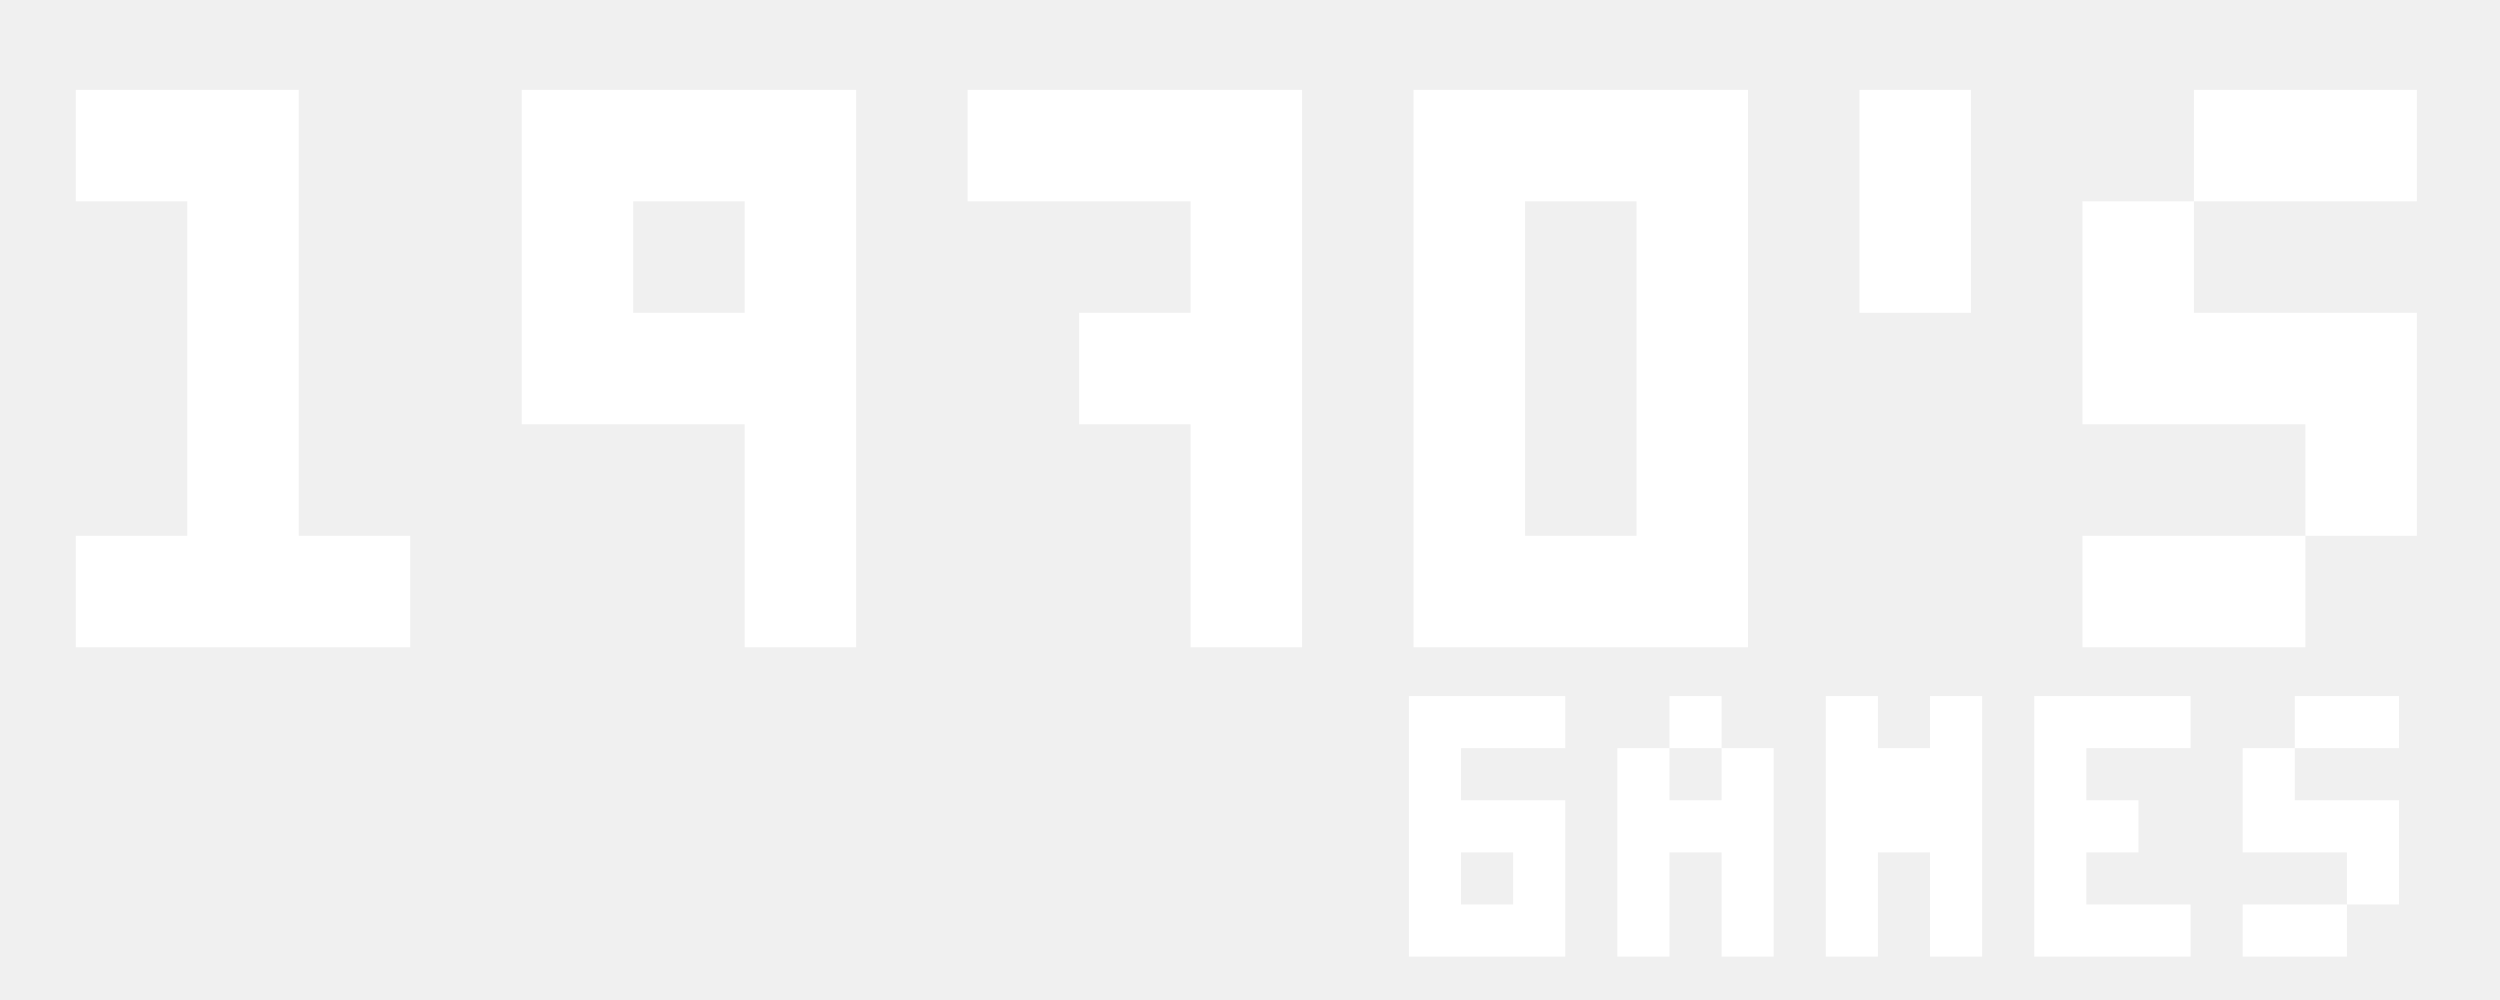
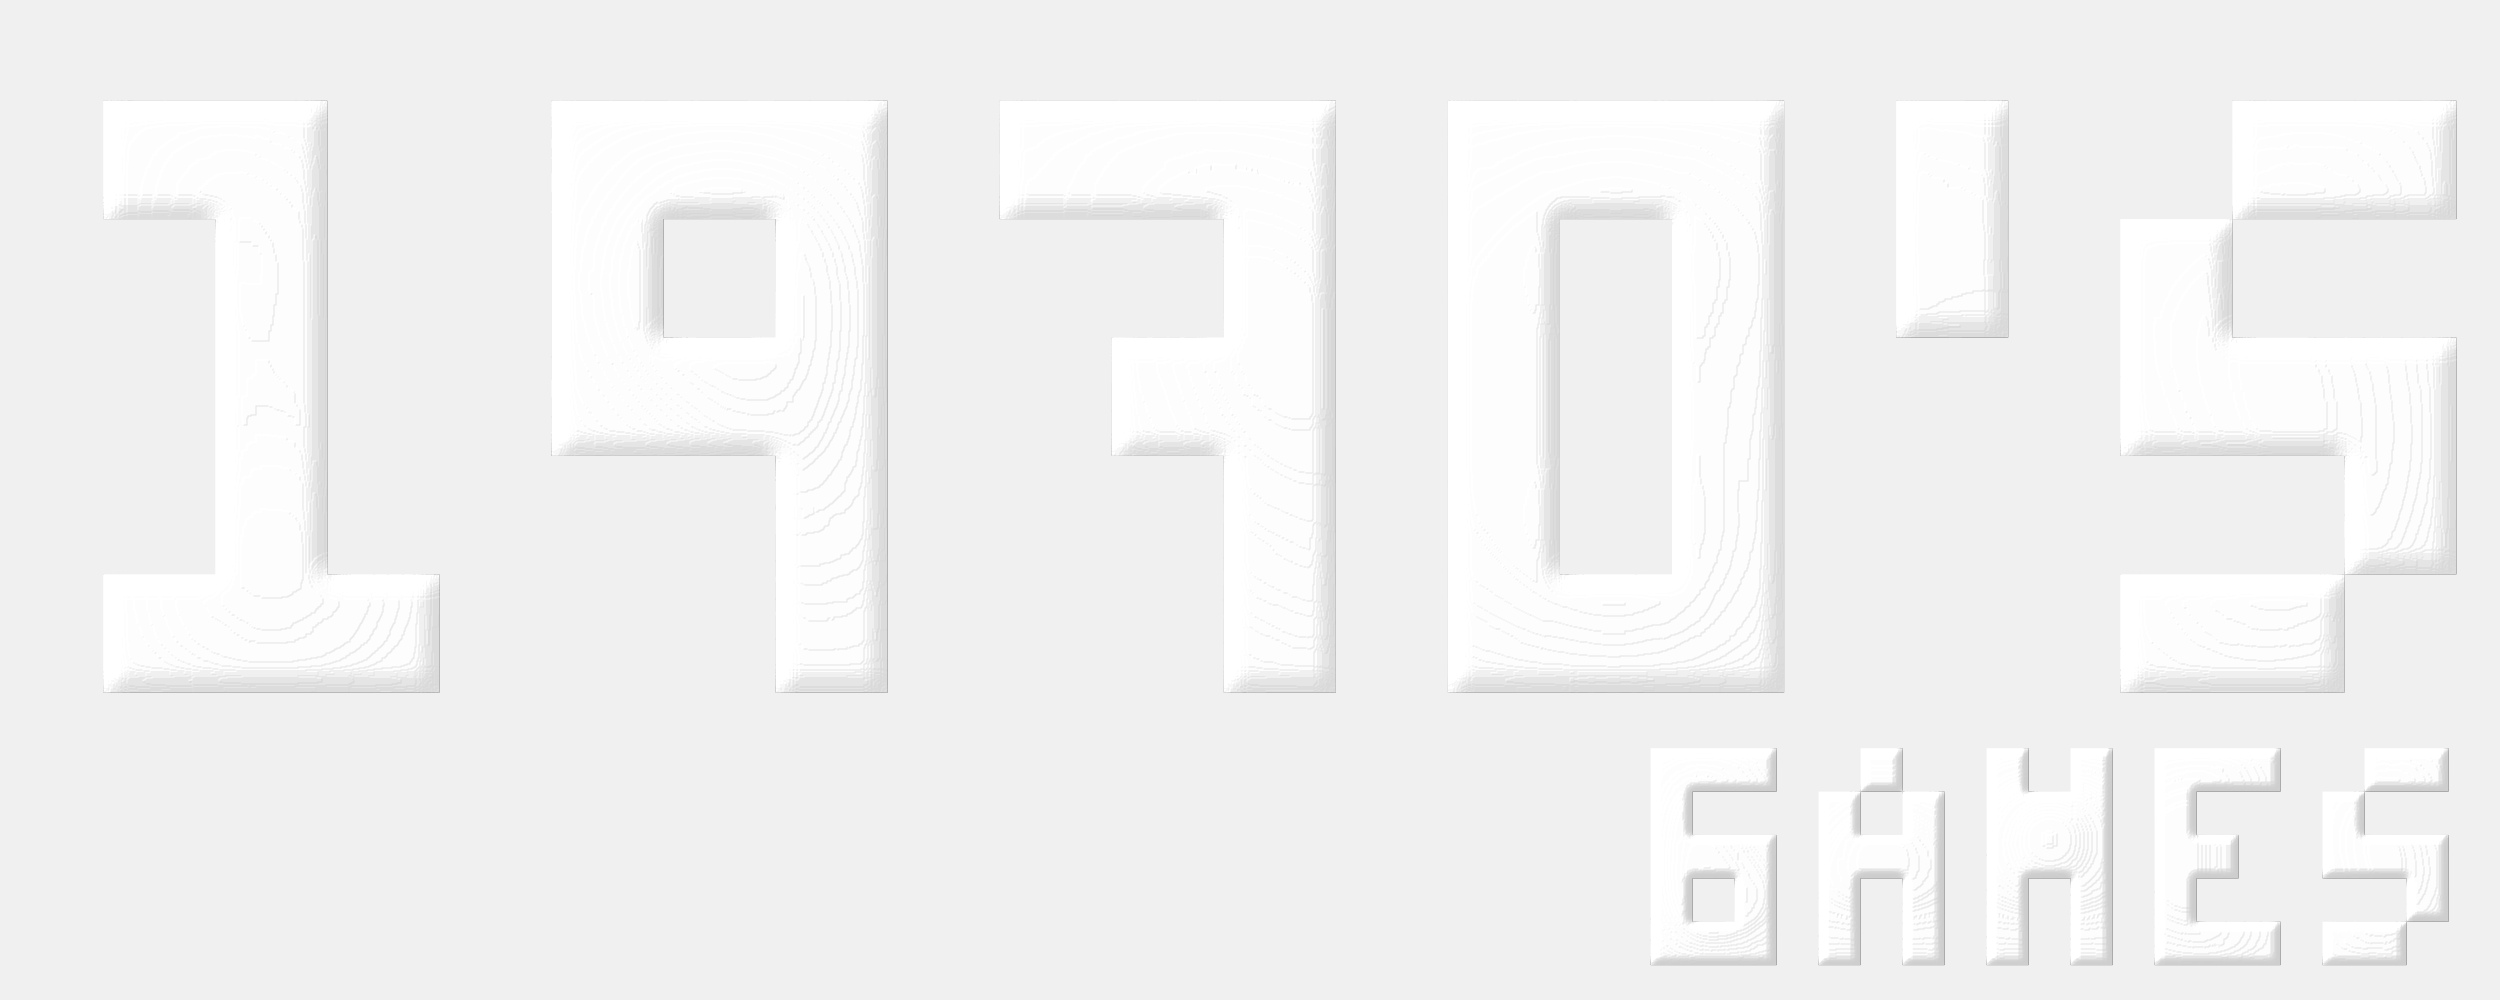
- <svg xmlns="http://www.w3.org/2000/svg" xmlns:xlink="http://www.w3.org/1999/xlink" width="500" height="200" viewBox="0 0 132.292 52.917" version="1.1" id="svg8">
+ <svg xmlns="http://www.w3.org/2000/svg" width="500" height="200" viewBox="0 0 132.292 52.917" version="1.1" id="svg8">
  <defs id="defs2">
-     <linearGradient id="linearGradient864">
-       <stop style="stop-color:#a4fcfc;stop-opacity:1;" offset="0" id="stop860" />
-       <stop style="stop-color:#a4fcfc;stop-opacity:0;" offset="1" id="stop862" />
-     </linearGradient>
-     <linearGradient xlink:href="#linearGradient864" id="linearGradient5" />
+     <filter style="color-interpolation-filters:sRGB;" id="filter1045">
+       <feGaussianBlur stdDeviation="5" result="result8" id="feGaussianBlur1011" />
+       <feComposite result="result6" in="SourceGraphic" operator="in" in2="result8" id="feComposite1013" />
+       <feComposite operator="in" result="result11" in2="result6" id="feComposite1015" />
+       <feFlood result="result10" flood-opacity="1" flood-color="rgb(255,255,255)" id="feFlood1017" />
+       <feBlend mode="multiply" in="result10" in2="result11" result="result12" id="feBlend1019" />
+       <feComposite result="fbSourceGraphic" operator="in" in2="SourceGraphic" in="result12" id="feComposite1021" />
+       <feFlood result="result6" flood-color="rgb(75,101,154)" id="feFlood1023" />
+       <feComposite k3="0.3" k2="0.3" k1="0.5" operator="arithmetic" result="result2" in="fbSourceGraphic" in2="result6" id="feComposite1025" />
+       <feColorMatrix result="fbSourceGraphicAlpha" in="result2" values="1 0 0 -1 0 1 0 1 -1 0 1 0 0 -1 0 -0.8 -1 0 3.9 -2.7 " type="matrix" id="feColorMatrix1027" />
+       <feGaussianBlur result="result0" in="fbSourceGraphicAlpha" stdDeviation="0.5" id="feGaussianBlur1029" />
+       <feDiffuseLighting lighting-color="rgb(255,255,255)" diffuseConstant="0.7" surfaceScale="50" result="result13" in="result0" id="feDiffuseLighting1033">
+         <feDistantLight elevation="20" azimuth="225" id="feDistantLight1031" />
+       </feDiffuseLighting>
+       <feSpecularLighting specularExponent="20" specularConstant="0.7" surfaceScale="10" lighting-color="rgb(255,255,255)" result="result1" in="result0" id="feSpecularLighting1037">
+         <feDistantLight elevation="45" azimuth="225" id="feDistantLight1035" />
+       </feSpecularLighting>
+       <feBlend mode="screen" result="result5" in2="SourceGraphic" in="result13" id="feBlend1039" />
+       <feComposite in="result1" k3="1" k2="1" operator="arithmetic" in2="result5" result="result9" id="feComposite1041" />
+       <feComposite in2="SourceGraphic" operator="in" id="feComposite1043" />
+     </filter>
+     <filter style="color-interpolation-filters:sRGB;" id="filter1141">
+       <feGaussianBlur stdDeviation="5" result="result8" id="feGaussianBlur1107" />
+       <feComposite result="result6" in="SourceGraphic" operator="in" in2="result8" id="feComposite1109" />
+       <feComposite operator="in" result="result11" in2="result6" id="feComposite1111" />
+       <feFlood result="result10" flood-opacity="1" flood-color="rgb(255,255,255)" id="feFlood1113" />
+       <feBlend mode="multiply" in="result10" in2="result11" result="result12" id="feBlend1115" />
+       <feComposite result="fbSourceGraphic" operator="in" in2="SourceGraphic" in="result12" id="feComposite1117" />
+       <feFlood result="result6" flood-color="rgb(75,101,154)" id="feFlood1119" />
+       <feComposite k3="0.3" k2="0.3" k1="0.5" operator="arithmetic" result="result2" in="fbSourceGraphic" in2="result6" id="feComposite1121" />
+       <feColorMatrix result="fbSourceGraphicAlpha" in="result2" values="1 0 0 -1 0 1 0 1 -1 0 1 0 0 -1 0 -0.8 -1 0 3.9 -2.7 " type="matrix" id="feColorMatrix1123" />
+       <feGaussianBlur result="result0" in="fbSourceGraphicAlpha" stdDeviation="0.5" id="feGaussianBlur1125" />
+       <feDiffuseLighting lighting-color="rgb(255,255,255)" diffuseConstant="0.7" surfaceScale="50" result="result13" in="result0" id="feDiffuseLighting1129">
+         <feDistantLight elevation="20" azimuth="225" id="feDistantLight1127" />
+       </feDiffuseLighting>
+       <feSpecularLighting specularExponent="20" specularConstant="0.7" surfaceScale="10" lighting-color="rgb(255,255,255)" result="result1" in="result0" id="feSpecularLighting1133">
+         <feDistantLight elevation="45" azimuth="225" id="feDistantLight1131" />
+       </feSpecularLighting>
+       <feBlend mode="screen" result="result5" in2="SourceGraphic" in="result13" id="feBlend1135" />
+       <feComposite in="result1" k3="1" k2="1" operator="arithmetic" in2="result5" result="result9" id="feComposite1137" />
+       <feComposite in2="SourceGraphic" operator="in" id="feComposite1139" />
+     </filter>
  </defs>
  <g id="layer1" transform="translate(0,-244.0833)">
-     <g transform="matrix(0.2645833,0,0,0.2645833,0,244.0833)" style="font-style:normal;font-weight:normal;font-size:40px;line-height:125%;font-family:sans-serif;letter-spacing:0px;word-spacing:0px;fill:#ffffff;fill-opacity:1;stroke:none;stroke-width:1px;stroke-linecap:butt;stroke-linejoin:miter;stroke-opacity:1" id="flowRoot18" />
-     <g aria-label="games" transform="matrix(0.5515165,0,0,0.5515165,51.43074,192.555)" style="font-style:normal;font-weight:normal;font-size:40px;line-height:125%;font-family:sans-serif;letter-spacing:0px;word-spacing:0px;fill:#ffffff;fill-opacity:1;stroke:none;stroke-width:1px;stroke-linecap:butt;stroke-linejoin:miter;stroke-opacity:1" id="flowRoot21">
-       <path d="m 51.928,180.215 v -5 h -5 v 5 z m -10,5 v -25 h 15 v 5 h -10 v 5 h 10 v 15 z" style="font-style:normal;font-variant:normal;font-weight:normal;font-stretch:normal;font-family:Bit5x3;-inkscape-font-specification:Bit5x3;fill:#ffffff" id="path22" />
-       <path d="m 61.928,185.215 v -20 h 5 v 5 h 5 v -5 h 5 v 20 h -5 v -10 h -5 v 10 z m 5,-20 v -5 h 5 v 5 z" style="font-style:normal;font-variant:normal;font-weight:normal;font-stretch:normal;font-family:Bit5x3;-inkscape-font-specification:Bit5x3;fill:#ffffff" id="path24" />
-       <path d="m 81.928,185.215 v -25 h 5 v 5 h 5 v -5 h 5 v 25 h -5 v -10 h -5 v 10 z" style="font-style:normal;font-variant:normal;font-weight:normal;font-stretch:normal;font-family:Bit5x3;-inkscape-font-specification:Bit5x3;fill:#ffffff" id="path26" />
-       <path d="m 101.928,185.215 v -25 h 15 v 5 h -10 v 5 h 5 v 5 h -5 v 5 h 10 v 5 z" style="font-style:normal;font-variant:normal;font-weight:normal;font-stretch:normal;font-family:Bit5x3;-inkscape-font-specification:Bit5x3;fill:#ffffff" id="path28" />
-       <path d="m 121.928,185.215 v -5 h 10 v 5 z m 10,-5 v -5 h -10 v -10 h 5 v 5 h 10 v 10 z m -5,-15 v -5 h 10 v 5 z" style="font-style:normal;font-variant:normal;font-weight:normal;font-stretch:normal;font-family:Bit5x3;-inkscape-font-specification:Bit5x3;fill:#ffffff" id="path30" />
+     <g aria-label="1970's" transform="matrix(1.185956,0,0,1.253153,-0.4799766,224.8379)" style="font-style:normal;font-weight:normal;font-size:40px;line-height:125%;font-family:sans-serif;letter-spacing:0px;word-spacing:0px;fill:#cccccc;fill-opacity:1;stroke:none;stroke-width:1px;stroke-linecap:butt;stroke-linejoin:miter;stroke-opacity:1;filter:url(#filter1045)" id="flowRoot10">
+       <path d="m 5.01,44.609 v -5 h 5 v -15 H 5.01 v -5 H 15.01 v 20 h 5 v 5 z" style="font-style:normal;font-variant:normal;font-weight:normal;font-stretch:normal;font-family:Bit5x3;-inkscape-font-specification:Bit5x3;fill:#cccccc" id="path1406" />
+       <path d="m 35.01,29.609 v -5 h -5 v 5 z m 0,15 v -10 h -10 v -15 h 15 v 25 z" style="font-style:normal;font-variant:normal;font-weight:normal;font-stretch:normal;font-family:Bit5x3;-inkscape-font-specification:Bit5x3;fill:#cccccc" id="path1408" />
+       <path d="m 55.01,44.609 v -10 h -5 v -5 h 5 v -5 h -10 v -5 h 15 v 25 z" style="font-style:normal;font-variant:normal;font-weight:normal;font-stretch:normal;font-family:Bit5x3;-inkscape-font-specification:Bit5x3;fill:#cccccc" id="path1410" />
+       <path d="m 75.01,39.609 v -15 h -5 v 15 z m -10,5 v -25 h 15 v 25 z" style="font-style:normal;font-variant:normal;font-weight:normal;font-stretch:normal;font-family:Bit5x3;-inkscape-font-specification:Bit5x3;fill:#cccccc" id="path1412" />
+       <path d="m 85.01,29.609 v -10 h 5 v 10 z" style="font-style:normal;font-variant:normal;font-weight:normal;font-stretch:normal;font-family:Bit5x3;-inkscape-font-specification:Bit5x3;fill:#cccccc" id="path1414" />
+       <path d="m 95.01,44.609 v -5 h 10 v 5 z m 10,-5 v -5 H 95.01 v -10 h 5 v 5 h 10 v 10 z m -5,-15 v -5 h 10 v 5 z" style="font-style:normal;font-variant:normal;font-weight:normal;font-stretch:normal;font-family:Bit5x3;-inkscape-font-specification:Bit5x3;fill:#cccccc" id="path1416" />
    </g>
-     <g aria-label="1970's" transform="matrix(1.179848,0,0,1.179848,-45.45863,59.80829)" style="font-style:normal;font-weight:normal;font-size:40px;line-height:125%;font-family:sans-serif;letter-spacing:0px;word-spacing:0px;fill:#ffffff;fill-opacity:1;stroke:none;stroke-width:1px;stroke-linecap:butt;stroke-linejoin:miter;stroke-opacity:1" id="flowRoot21-2">
-       <path d="m 41.928,185.215 v -5 h 5 v -15 h -5 v -5 h 10 v 20 h 5 v 5 z" style="font-style:normal;font-variant:normal;font-weight:normal;font-stretch:normal;font-family:Bit5x3;-inkscape-font-specification:Bit5x3;fill:#ffffff;fill-opacity:1" id="path33" />
-       <path d="m 71.928,170.215 v -5 h -5 v 5 z m 0,15 v -10 h -10 v -15 h 15 v 25 z" style="font-style:normal;font-variant:normal;font-weight:normal;font-stretch:normal;font-family:Bit5x3;-inkscape-font-specification:Bit5x3;fill:#ffffff;fill-opacity:1" id="path35" />
-       <path d="m 91.928,185.215 v -10 h -5 v -5 h 5 v -5 h -10 v -5 h 15 v 25 z" style="font-style:normal;font-variant:normal;font-weight:normal;font-stretch:normal;font-family:Bit5x3;-inkscape-font-specification:Bit5x3;fill:#ffffff;fill-opacity:1" id="path37" />
-       <path d="m 111.928,180.215 v -15 h -5 v 15 z m -10,5 v -25 h 15 v 25 z" style="font-style:normal;font-variant:normal;font-weight:normal;font-stretch:normal;font-family:Bit5x3;-inkscape-font-specification:Bit5x3;fill:#ffffff;fill-opacity:1" id="path39" />
-       <path d="m 121.928,170.215 v -10 h 5 v 10 z" style="font-style:normal;font-variant:normal;font-weight:normal;font-stretch:normal;font-family:Bit5x3;-inkscape-font-specification:Bit5x3;fill:#ffffff;fill-opacity:1" id="path41" />
-       <path d="m 131.928,185.215 v -5 h 10 v 5 z m 10,-5 v -5 h -10 v -10 h 5 v 5 h 10 v 10 z m -5,-15 v -5 h 10 v 5 z" style="font-style:normal;font-variant:normal;font-weight:normal;font-stretch:normal;font-family:Bit5x3;-inkscape-font-specification:Bit5x3;fill:#ffffff;fill-opacity:1" id="path43" />
+     <g aria-label="games" transform="matrix(0.4444676,0,0,0.4591492,85.11779,274.6721)" style="font-style:normal;font-weight:normal;font-size:40px;line-height:125%;font-family:sans-serif;letter-spacing:0px;word-spacing:0px;fill:#cccccc;fill-opacity:1;stroke:none;stroke-width:1px;stroke-linecap:butt;stroke-linejoin:miter;stroke-opacity:1;filter:url(#filter1141)" id="flowRoot10-3">
+       <path d="m 15.01,39.609 v -5 h -5 v 5 z m -10,5 v -25 H 20.01 v 5 h -10 v 5 h 10 v 15 z" style="font-style:normal;font-variant:normal;font-weight:normal;font-stretch:normal;font-family:Bit5x3;-inkscape-font-specification:Bit5x3;fill:#cccccc;stroke:none;stroke-opacity:1" id="path1395" />
+       <path d="m 25.01,44.609 v -20 h 5 v 5 h 5 v -5 h 5 v 20 h -5 v -10 h -5 v 10 z m 5,-20 v -5 h 5 v 5 z" style="font-style:normal;font-variant:normal;font-weight:normal;font-stretch:normal;font-family:Bit5x3;-inkscape-font-specification:Bit5x3;fill:#cccccc;stroke:none;stroke-opacity:1" id="path1397" />
+       <path d="m 45.01,44.609 v -25 h 5 v 5 h 5 v -5 h 5 v 25 h -5 v -10 h -5 v 10 z" style="font-style:normal;font-variant:normal;font-weight:normal;font-stretch:normal;font-family:Bit5x3;-inkscape-font-specification:Bit5x3;fill:#cccccc;stroke:none;stroke-opacity:1" id="path1399" />
+       <path d="m 65.01,44.609 v -25 h 15 v 5 h -10 v 5 h 5 v 5 h -5 v 5 h 10 v 5 z" style="font-style:normal;font-variant:normal;font-weight:normal;font-stretch:normal;font-family:Bit5x3;-inkscape-font-specification:Bit5x3;fill:#cccccc;stroke:none;stroke-opacity:1" id="path1401" />
+       <path d="m 85.01,44.609 v -5 h 10 v 5 z m 10,-5 v -5 h -10 v -10 h 5 v 5 h 10 v 10 z m -5,-15 v -5 h 10 v 5 z" style="font-style:normal;font-variant:normal;font-weight:normal;font-stretch:normal;font-family:Bit5x3;-inkscape-font-specification:Bit5x3;fill:#cccccc;stroke:none;stroke-opacity:1" id="path1403" />
    </g>
  </g>
</svg>
